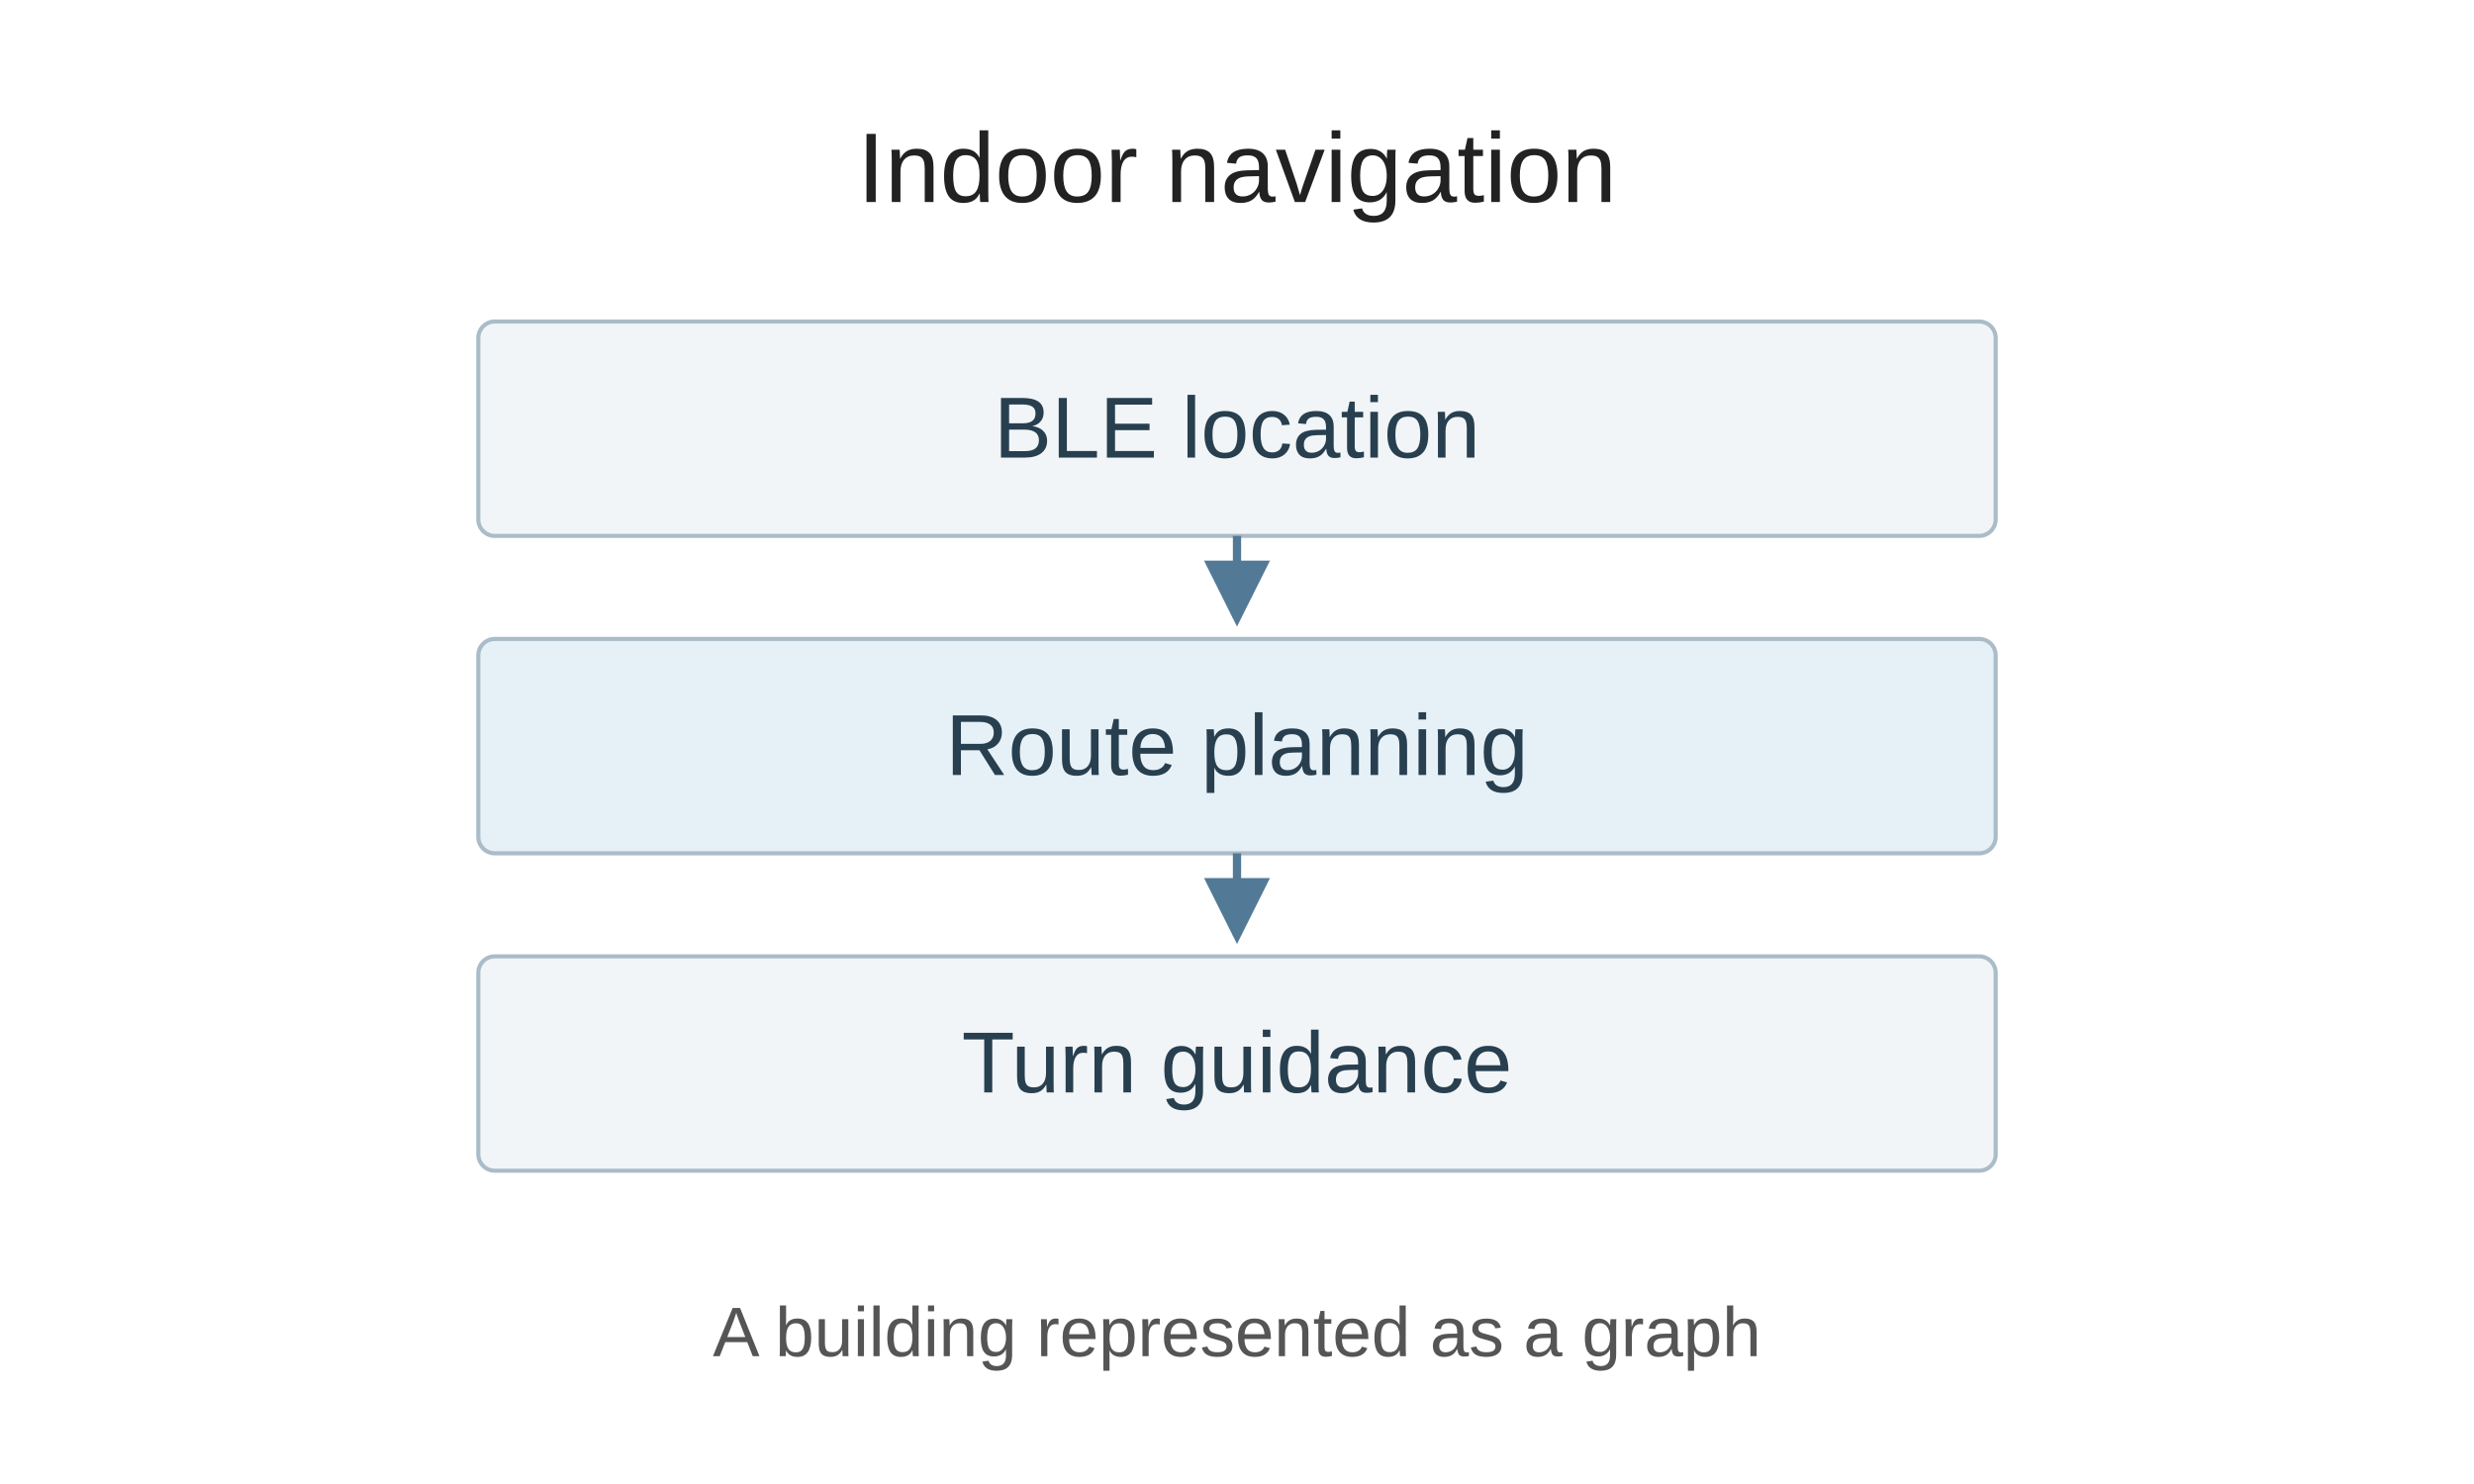
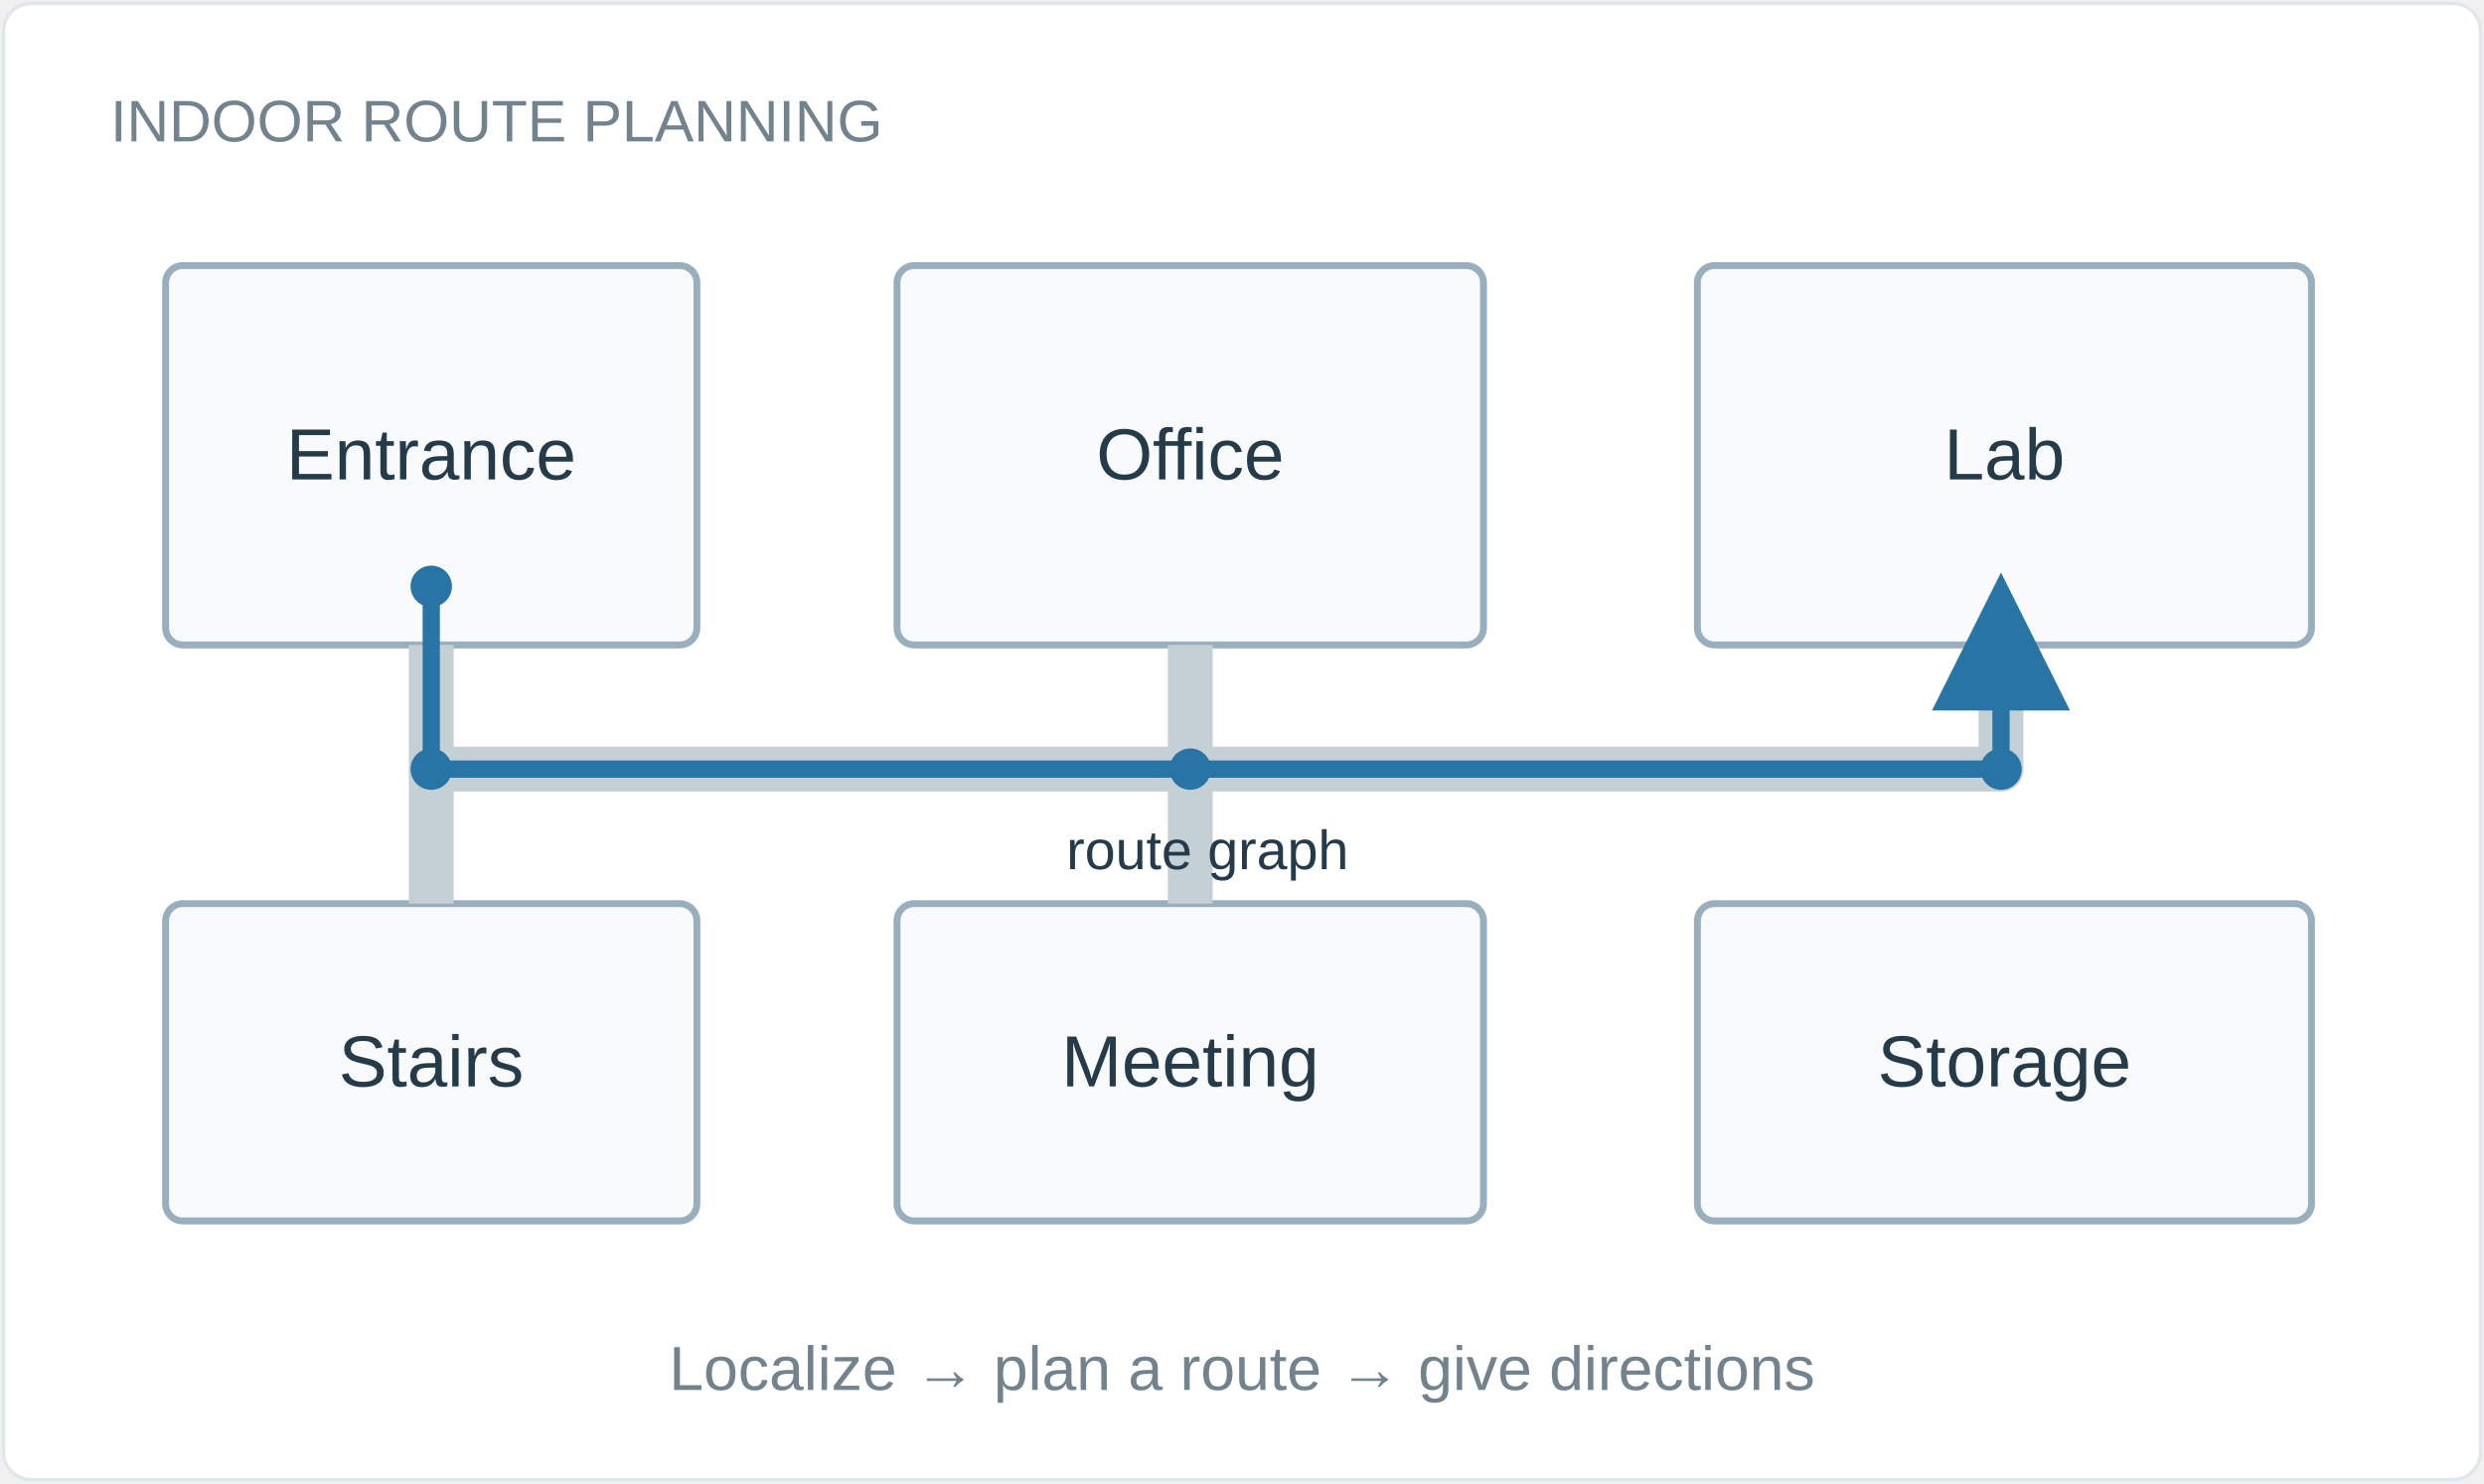
- <svg xmlns="http://www.w3.org/2000/svg" viewBox="0 0 600 360" role="img" aria-label="Indoor navigation system overview">
+ <svg xmlns="http://www.w3.org/2000/svg" viewBox="0 0 720 430" role="img" aria-labelledby="title desc">
  <defs>
-     <marker id="arrow" markerWidth="8" markerHeight="8" refX="7" refY="4" orient="auto">
-       <path d="M0 0L8 4L0 8" fill="#527a96" />
+     <marker id="arrow" markerWidth="8" markerHeight="8" refX="7" refY="4" orient="auto-start-reverse">
+       <path d="M0 0L8 4L0 8" fill="#2774a5" />
    </marker>
  </defs>
-   <rect width="600" height="360" fill="#fff" />
-   <text x="300" y="49" text-anchor="middle" font-family="Arial,sans-serif" font-size="24" fill="#222">Indoor navigation</text>
-   <rect x="116" y="78" width="368" height="52" rx="4" fill="#f1f5f7" stroke="#aabcc8" />
-   <text x="300" y="111" text-anchor="middle" font-family="Arial,sans-serif" font-size="21" fill="#283f4f">BLE location</text>
-   <path d="M300 130V150" stroke="#527a96" stroke-width="2" marker-end="url(#arrow)" />
-   <rect x="116" y="155" width="368" height="52" rx="4" fill="#e6f0f7" stroke="#aabcc8" />
-   <text x="300" y="188" text-anchor="middle" font-family="Arial,sans-serif" font-size="21" fill="#283f4f">Route planning</text>
-   <path d="M300 207V227" stroke="#527a96" stroke-width="2" marker-end="url(#arrow)" />
-   <rect x="116" y="232" width="368" height="52" rx="4" fill="#f1f5f7" stroke="#aabcc8" />
-   <text x="300" y="265" text-anchor="middle" font-family="Arial,sans-serif" font-size="21" fill="#283f4f">Turn guidance</text>
-   <text x="300" y="329" text-anchor="middle" font-family="Arial,sans-serif" font-size="17" fill="#555">A building represented as a graph</text>
+   <rect x="1" y="1" width="718" height="428" rx="8" fill="#fff" stroke="#e0e6ea" />
+   <text x="32" y="41" text-anchor="start" font-family="Arial,Helvetica,sans-serif" font-size="17" fill="#73838e">INDOOR ROUTE PLANNING</text>
+   <rect x="48" y="77" width="154" height="110" rx="5" fill="#f8fafb" stroke="#9aafbd" stroke-width="2" />
+   <text x="125.0" y="139.0" text-anchor="middle" font-family="Arial,Helvetica,sans-serif" font-size="21" fill="#263b4a">Entrance</text>
+   <rect x="260" y="77" width="170" height="110" rx="5" fill="#f8fafb" stroke="#9aafbd" stroke-width="2" />
+   <text x="345.0" y="139.0" text-anchor="middle" font-family="Arial,Helvetica,sans-serif" font-size="21" fill="#263b4a">Office</text>
+   <rect x="492" y="77" width="178" height="110" rx="5" fill="#f8fafb" stroke="#9aafbd" stroke-width="2" />
+   <text x="581.0" y="139.0" text-anchor="middle" font-family="Arial,Helvetica,sans-serif" font-size="21" fill="#263b4a">Lab</text>
+   <rect x="48" y="262" width="154" height="92" rx="5" fill="#f8fafb" stroke="#9aafbd" stroke-width="2" />
+   <text x="125.0" y="315.0" text-anchor="middle" font-family="Arial,Helvetica,sans-serif" font-size="21" fill="#263b4a">Stairs</text>
+   <rect x="260" y="262" width="170" height="92" rx="5" fill="#f8fafb" stroke="#9aafbd" stroke-width="2" />
+   <text x="345.0" y="315.0" text-anchor="middle" font-family="Arial,Helvetica,sans-serif" font-size="21" fill="#263b4a">Meeting</text>
+   <rect x="492" y="262" width="178" height="92" rx="5" fill="#f8fafb" stroke="#9aafbd" stroke-width="2" />
+   <text x="581.0" y="315.0" text-anchor="middle" font-family="Arial,Helvetica,sans-serif" font-size="21" fill="#263b4a">Storage</text>
+   <polyline points="125,187 125,223 580,223 580,187" fill="none" stroke="#c4cfd6" stroke-width="13" stroke-linejoin="round" />
+   <polyline points="345,187 345,262" fill="none" stroke="#c4cfd6" stroke-width="13" stroke-linejoin="round" />
+   <polyline points="125,262 125,223" fill="none" stroke="#c4cfd6" stroke-width="13" stroke-linejoin="round" />
+   <polyline points="125,170 125,223 580,223 580,171" fill="none" stroke="#2774a5" stroke-width="5" stroke-linejoin="round" marker-end="url(#arrow)" />
+   <circle cx="125" cy="170" r="6" fill="#2774a5" />
+   <circle cx="125" cy="223" r="6" fill="#2774a5" />
+   <circle cx="345" cy="223" r="6" fill="#2774a5" />
+   <circle cx="580" cy="223" r="6" fill="#2774a5" />
+   <text x="350" y="252" text-anchor="middle" font-family="Arial,Helvetica,sans-serif" font-size="16" fill="#263b4a">route graph</text>
+   <text x="360" y="403" text-anchor="middle" font-family="Arial,Helvetica,sans-serif" font-size="18" fill="#73838e">Localize → plan a route → give directions</text>
</svg>
